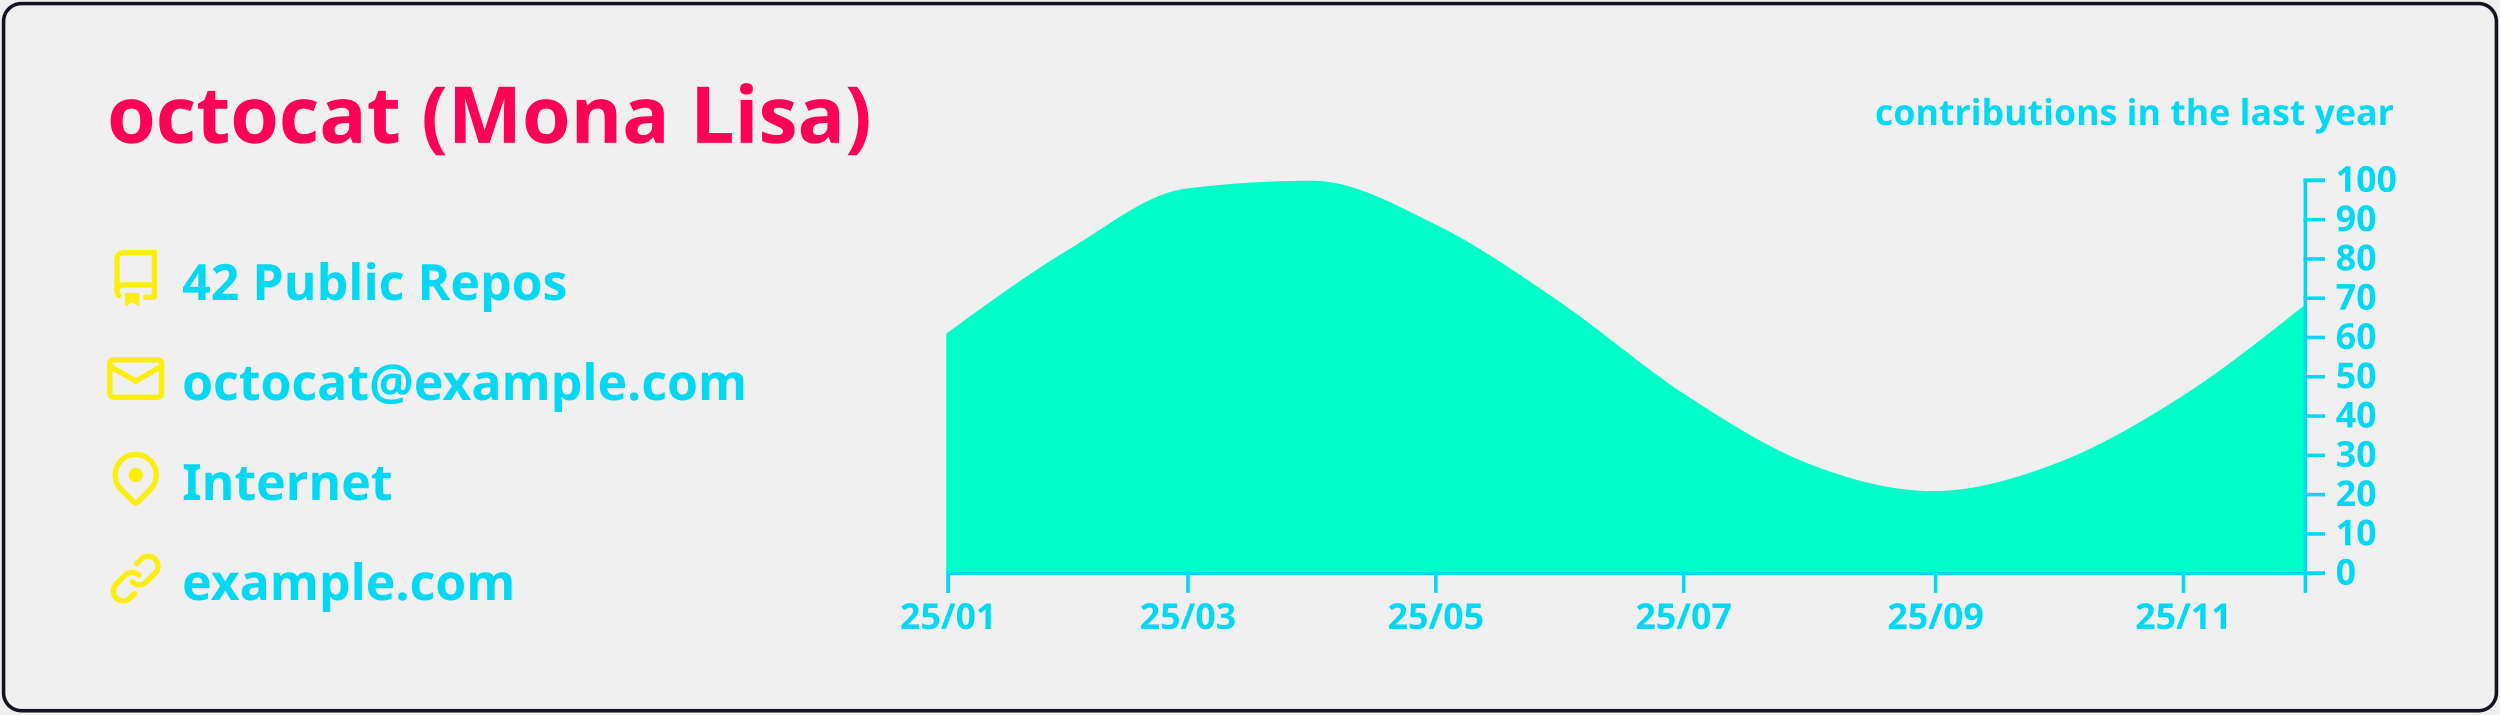
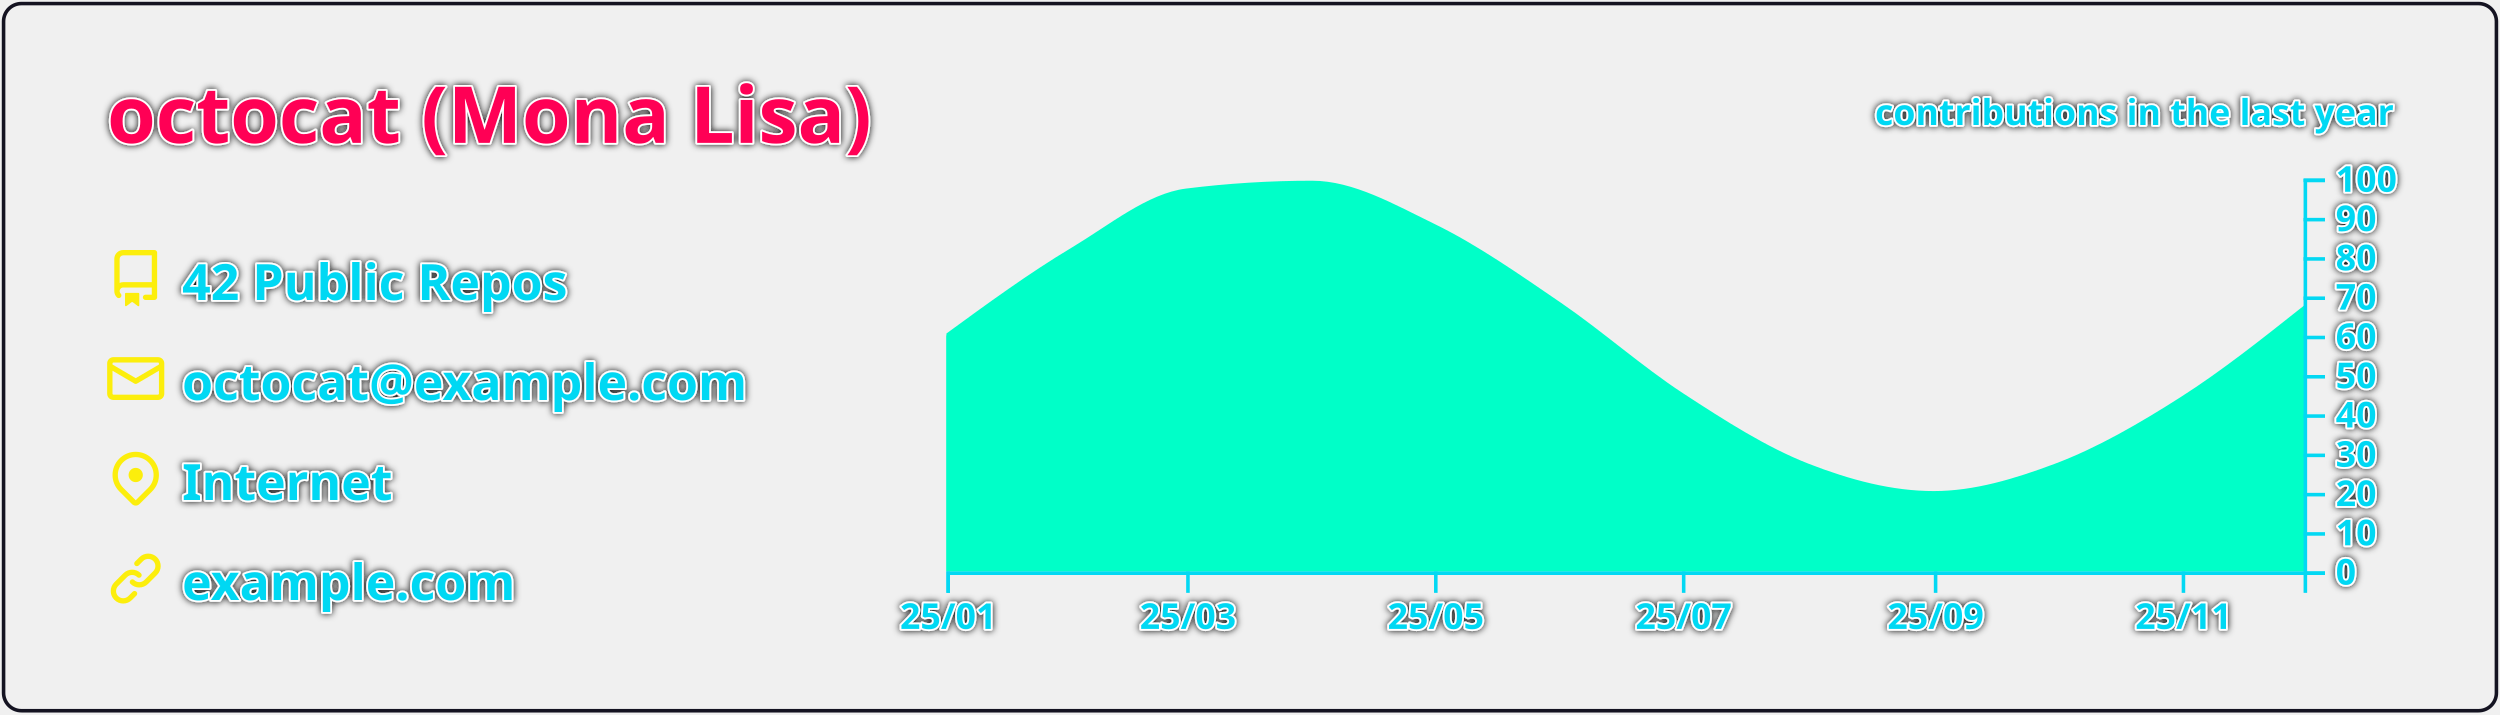
<svg xmlns="http://www.w3.org/2000/svg" width="700" height="200" viewBox="0 0 700 200">
  <style>* {
          font-family: 'Segoe UI', Ubuntu, "Helvetica Neue", Sans-Serif
        }
        text {
          font-weight: 600;
-           
+           paint-order: stroke fill;
+           stroke: #fff;
+           stroke-width: 1px;
+           stroke-linejoin: round;
+           filter: drop-shadow(0 0 1px #111);
        }</style>
  <g class="gpsc-root">
    <rect x="1" y="1" rx="5" ry="5" height="99%" width="99.714%" stroke="#141321" stroke-width="1" fill="#ffffff00" stroke-opacity="1" />
    <text x="30" y="40" class="gpsc-item" style="--gpsc-i: 0; font-size: 22px; fill: #ff0055;">octocat (Mona Lisa)</text>
    <g transform="translate(0,40)">
      <g transform="translate(30,30)">
        <g class="gpsc-item" style="--gpsc-i: 0;">
          <g transform="translate(0,0)" width="14" height="14" fill="#fcee0c">
            <path fill-rule="evenodd" d="M2 2.5A2.5 2.5 0 014.5 0h8.75a.75.75 0 01.75.75v12.5a.75.75 0 01-.75.75h-2.5a.75.75 0 110-1.5h1.75v-2h-8a1 1 0 00-.714 1.7.75.75 0 01-1.072 1.05A2.495 2.495 0 012 11.5v-9zm10.5-1V9h-8c-.356 0-.694.074-1 .208V2.5a1 1 0 011-1h8zM5 12.25v3.25a.25.25 0 00.4.2l1.45-1.087a.25.25 0 01.3 0L8.6 15.7a.25.25 0 00.4-.2v-3.25a.25.25 0 00-.25-.25h-3.5a.25.25 0 00-.25.25z" />
          </g>
        </g>
        <g class="gpsc-item" style="--gpsc-i: 1;">
          <g transform="translate(0,28)" width="14" height="14" fill="#fcee0c">
            <path fill-rule="evenodd" d="M1.75 2A1.75 1.75 0 000 3.75v.736a.75.75 0 000 .027v7.737C0 13.216.784 14 1.75 14h12.5A1.75 1.75 0 0016 12.25v-8.5A1.75 1.75 0 0014.25 2H1.75zM14.5 4.07v-.32a.25.25 0 00-.25-.25H1.75a.25.25 0 00-.25.25v.32L8 7.88l6.5-3.81zm-13 1.74v6.441c0 .138.112.25.25.25h12.5a.25.25 0 00.25-.25V5.809L8.38 9.397a.75.75 0 01-.76 0L1.5 5.809z" />
          </g>
        </g>
        <g class="gpsc-item" style="--gpsc-i: 2;">
          <g transform="translate(0,56)" width="14" height="14" fill="#fcee0c">
            <path fill-rule="evenodd" d="M11.536 3.464a5 5 0 010 7.072L8 14.07l-3.536-3.535a5 5 0 117.072-7.072v.001zm1.06 8.132a6.5 6.5 0 10-9.192 0l3.535 3.536a1.5 1.5 0 002.122 0l3.535-3.536zM8 9a2 2 0 100-4 2 2 0 000 4z" />
          </g>
        </g>
        <g class="gpsc-item" style="--gpsc-i: 3;">
          <g transform="translate(0,84)" width="14" height="14" fill="#fcee0c">
            <path fill-rule="evenodd" d="M7.775 3.275a.75.75 0 001.06 1.06l1.25-1.25a2 2 0 112.83 2.83l-2.5 2.5a2 2 0 01-2.83 0 .75.75 0 00-1.06 1.06 3.5 3.5 0 004.95 0l2.5-2.5a3.5 3.5 0 00-4.95-4.95l-1.25 1.25zm-4.69 9.64a2 2 0 010-2.83l2.5-2.5a2 2 0 012.83 0 .75.75 0 001.06-1.06 3.5 3.5 0 00-4.95 0l-2.5 2.5a3.5 3.5 0 004.95 4.95l1.25-1.25a.75.75 0 00-1.06-1.06l-1.25 1.25a2 2 0 01-2.83 0z" />
          </g>
        </g>
        <text x="21" y="14" class="gpsc-item" style="--gpsc-i: 0; fill: #03d8f3; font-size: 14px;">42 Public Repos</text>
        <text x="21" y="42" class="gpsc-item" style="--gpsc-i: 1; fill: #03d8f3; font-size: 14px;">octocat@example.com</text>
        <text x="21" y="70" class="gpsc-item" style="--gpsc-i: 2; fill: #03d8f3; font-size: 14px;">Internet</text>
        <text x="21" y="98" class="gpsc-item" style="--gpsc-i: 3; fill: #03d8f3; font-size: 14px;">example.com</text>
      </g>
      <g color="#00ffc8" transform="translate(295,10)">
        <clipPath id="gpsc-reveal-clip">
          <rect class="gpsc-reveal" x="-30" y="0" width="410" height="110" style="--gpsc-w: 410px; --gpsc-i: 4;" />
        </clipPath>
        <g clip-path="url(#gpsc-reveal-clip)" class="gpsc-chart" style="--gpsc-i: 4;">
          <path transform="translate(-30,0)" stroke="#00ffc8" fill="#00ffc8" opacity="1" d="M0,44C11.756,35.414,23.513,26.828,35.269,19.8C45.888,13.452,56.507,4.625,67.126,3.3C78.882,1.833,90.639,1.1,102.395,1.1C113.772,1.1,125.15,7.66,136.527,13.2C148.283,18.925,160.04,27.165,171.796,35.2C183.174,42.976,194.551,53.073,205.928,60.5C217.685,68.175,229.441,75.717,241.198,80.3C252.954,84.883,264.711,88,276.467,88C287.844,88,299.222,84.571,310.599,80.3C322.355,75.887,334.112,69.094,345.868,61.6C357.246,54.348,368.623,45.324,380,36.3L380,110C368.623,110,357.246,110,345.868,110C334.112,110,322.355,110,310.599,110C299.222,110,287.844,110,276.467,110C264.711,110,252.954,110,241.198,110C229.441,110,217.685,110,205.928,110C194.551,110,183.174,110,171.796,110C160.04,110,148.283,110,136.527,110C125.15,110,113.772,110,102.395,110C90.639,110,78.882,110,67.126,110C56.507,110,45.888,110,35.269,110C23.513,110,11.756,110,0,110Z" />
        </g>
        <g color="#03d8f3" transform="translate(-30,110)" fill="none" font-size="10" font-family="sans-serif" text-anchor="middle">
          <path class="domain" stroke="currentColor" d="M0.5,6V0.5H380.5V6" />
          <g class="tick" opacity="1" transform="translate(0.5,0)">
            <line stroke="currentColor" y2="6" />
            <text fill="currentColor" y="9" dy="0.71em">25/01</text>
          </g>
          <g class="tick" opacity="1" transform="translate(67.62575,0)">
            <line stroke="currentColor" y2="6" />
            <text fill="currentColor" y="9" dy="0.71em">25/03</text>
          </g>
          <g class="tick" opacity="1" transform="translate(137.0269,0)">
            <line stroke="currentColor" y2="6" />
            <text fill="currentColor" y="9" dy="0.71em">25/05</text>
          </g>
          <g class="tick" opacity="1" transform="translate(206.4281,0)">
            <line stroke="currentColor" y2="6" />
            <text fill="currentColor" y="9" dy="0.71em">25/07</text>
          </g>
          <g class="tick" opacity="1" transform="translate(276.9671,0)">
            <line stroke="currentColor" y2="6" />
            <text fill="currentColor" y="9" dy="0.71em">25/09</text>
          </g>
          <g class="tick" opacity="1" transform="translate(346.3683,0)">
            <line stroke="currentColor" y2="6" />
            <text fill="currentColor" y="9" dy="0.71em">25/11</text>
          </g>
        </g>
        <g color="#03d8f3" transform="translate(350,0)" fill="none" font-size="10" font-family="sans-serif" text-anchor="start">
          <path class="domain" stroke="currentColor" d="M6,110.5H0.5V0.5H6" />
          <g class="tick" opacity="1" transform="translate(0,110.5)">
            <line stroke="currentColor" x2="6" />
            <text fill="currentColor" x="9" dy="0.32em">0</text>
          </g>
          <g class="tick" opacity="1" transform="translate(0,99.5)">
            <line stroke="currentColor" x2="6" />
            <text fill="currentColor" x="9" dy="0.32em">10</text>
          </g>
          <g class="tick" opacity="1" transform="translate(0,88.5)">
            <line stroke="currentColor" x2="6" />
            <text fill="currentColor" x="9" dy="0.32em">20</text>
          </g>
          <g class="tick" opacity="1" transform="translate(0,77.5)">
            <line stroke="currentColor" x2="6" />
            <text fill="currentColor" x="9" dy="0.32em">30</text>
          </g>
          <g class="tick" opacity="1" transform="translate(0,66.5)">
            <line stroke="currentColor" x2="6" />
            <text fill="currentColor" x="9" dy="0.32em">40</text>
          </g>
          <g class="tick" opacity="1" transform="translate(0,55.5)">
            <line stroke="currentColor" x2="6" />
            <text fill="currentColor" x="9" dy="0.32em">50</text>
          </g>
          <g class="tick" opacity="1" transform="translate(0,44.5)">
            <line stroke="currentColor" x2="6" />
            <text fill="currentColor" x="9" dy="0.32em">60</text>
          </g>
          <g class="tick" opacity="1" transform="translate(0,33.5)">
            <line stroke="currentColor" x2="6" />
            <text fill="currentColor" x="9" dy="0.32em">70</text>
          </g>
          <g class="tick" opacity="1" transform="translate(0,22.5)">
            <line stroke="currentColor" x2="6" />
            <text fill="currentColor" x="9" dy="0.32em">80</text>
          </g>
          <g class="tick" opacity="1" transform="translate(0,11.5)">
            <line stroke="currentColor" x2="6" />
            <text fill="currentColor" x="9" dy="0.32em">90</text>
          </g>
          <g class="tick" opacity="1" transform="translate(0,0.5)">
            <line stroke="currentColor" x2="6" />
            <text fill="currentColor" x="9" dy="0.32em">100</text>
          </g>
        </g>
        <g>
          <text y="-15" x="230" style="fill: #03d8f3; font-size: 10px;">contributions in the last year</text>
        </g>
      </g>
    </g>
  </g>
</svg>
